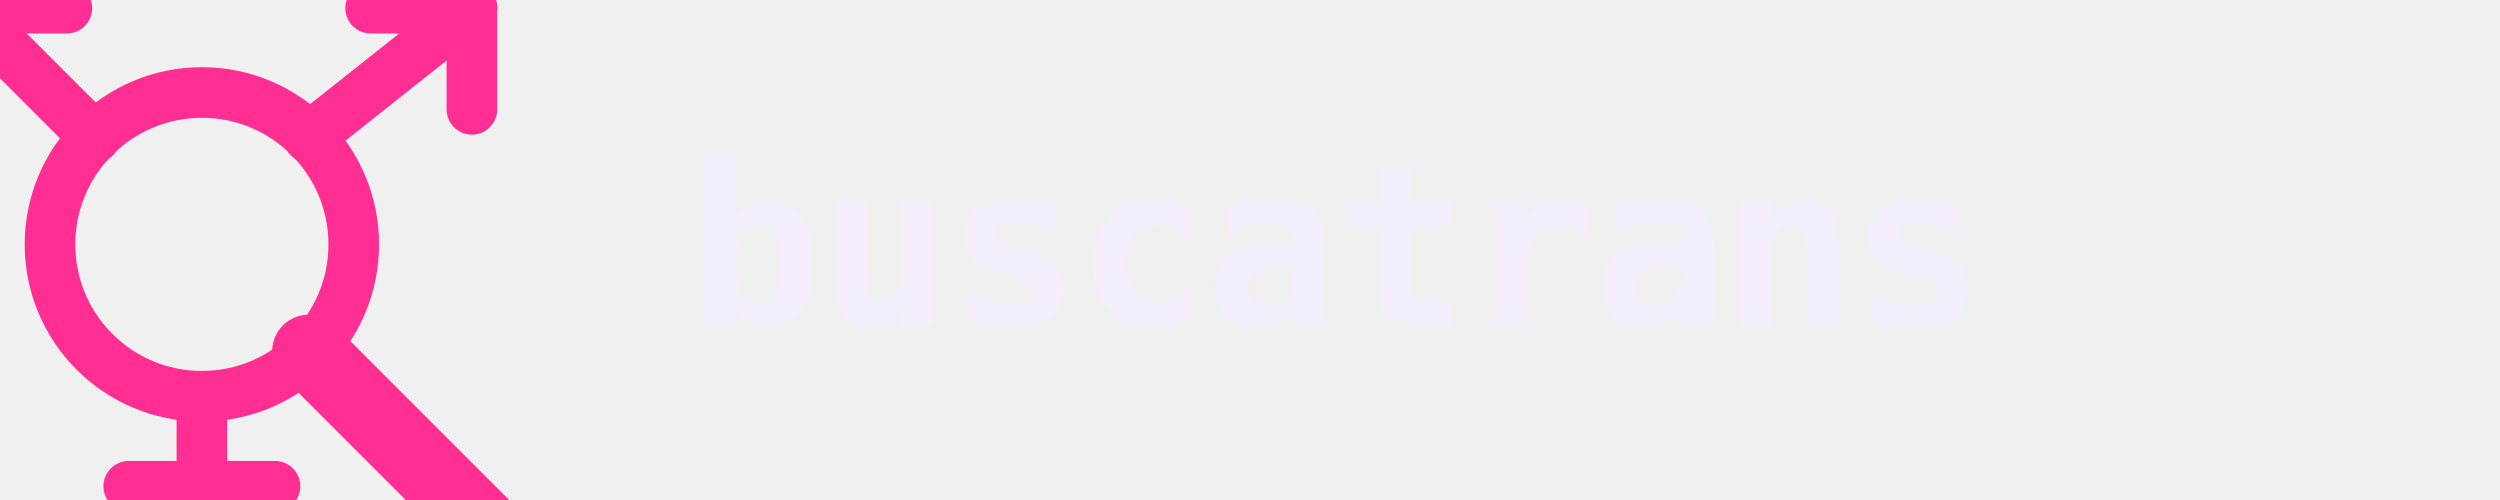
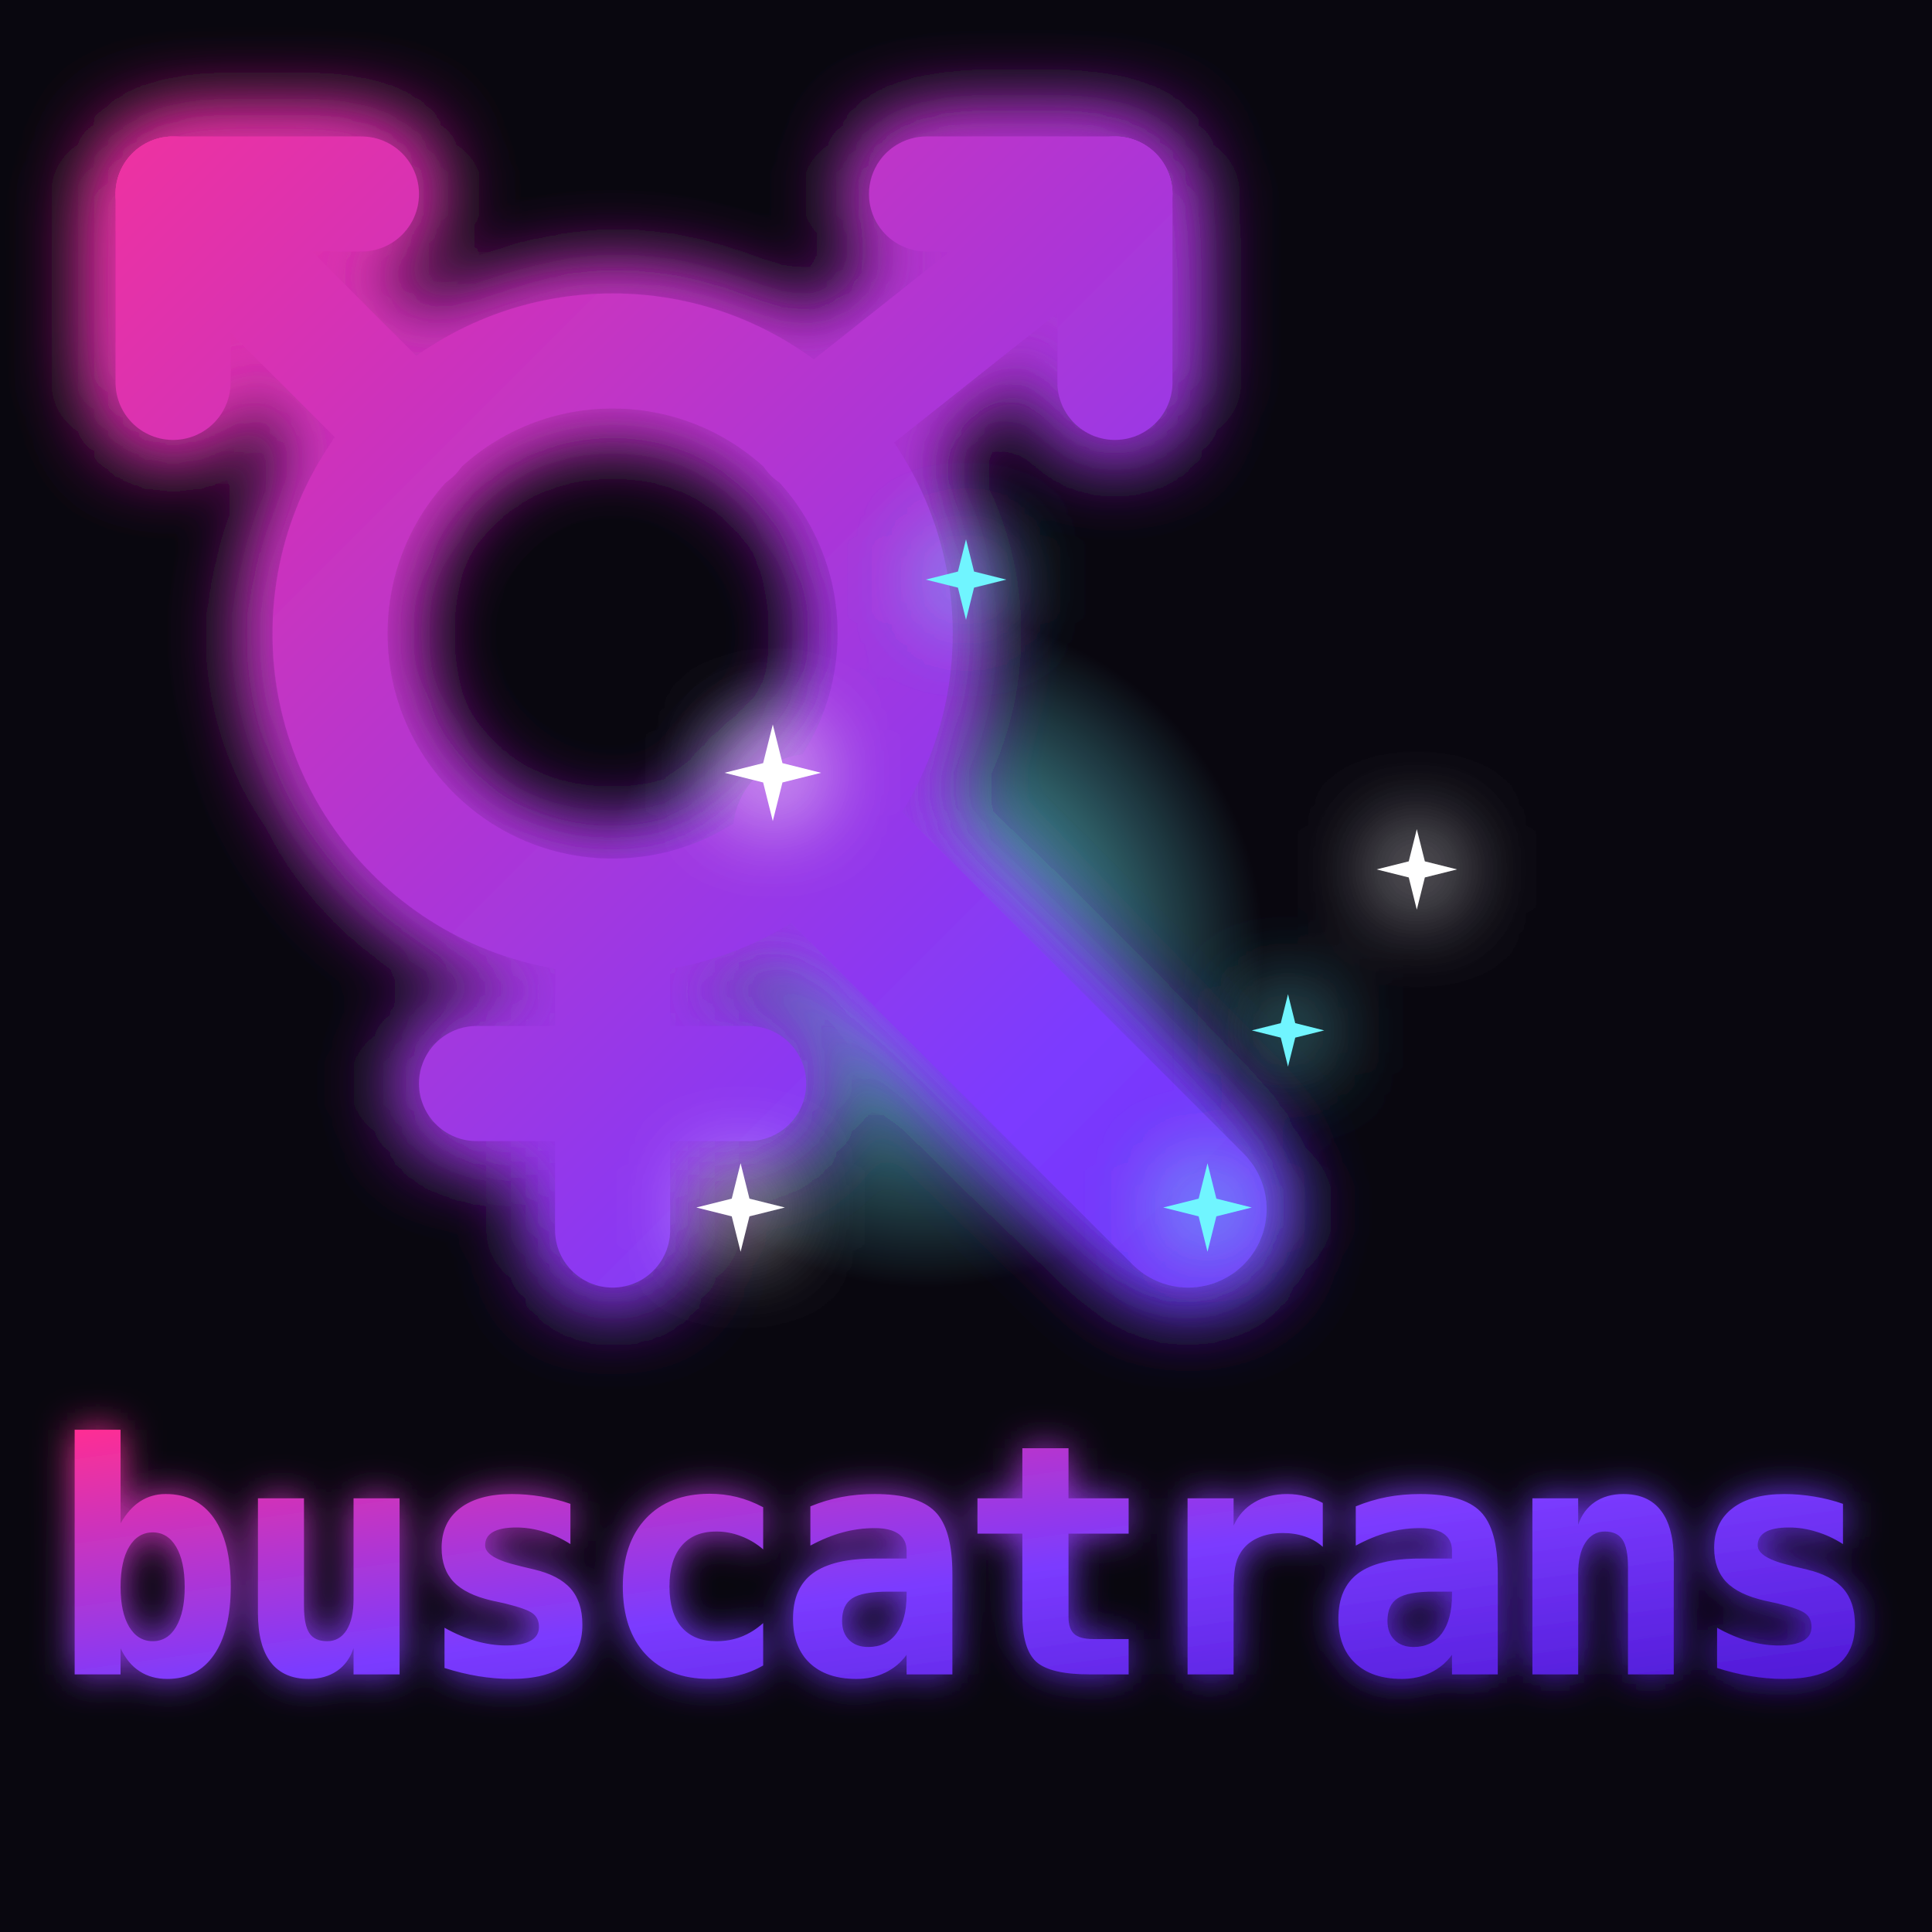
- <svg xmlns="http://www.w3.org/2000/svg" viewBox="0 0 400 80">
-   <g transform="translate(35, 40) scale(0.9) translate(-49, -47)" fill="none" stroke="#FF2E93" stroke-width="9" stroke-linecap="round" stroke-linejoin="round">
-     <circle cx="46" cy="46" r="27" />
-     <line x1="65" y1="65" x2="101" y2="101" stroke-width="13" />
-     <line x1="65" y1="27" x2="94" y2="4" />
-     <line x1="94" y1="4" x2="94" y2="22" />
-     <line x1="94" y1="4" x2="76" y2="4" />
-     <line x1="27" y1="27" x2="4" y2="4" />
-     <line x1="4" y1="4" x2="4" y2="22" />
-     <line x1="4" y1="4" x2="22" y2="4" />
-     <line x1="46" y1="73" x2="46" y2="103" />
-     <line x1="33" y1="89" x2="59" y2="89" />
+ <svg xmlns="http://www.w3.org/2000/svg" viewBox="0 0 240 240" aria-label="BuscaTrans">
+   <defs>
+     <linearGradient id="bt-symbol-grad" x1="0" y1="0" x2="1" y2="1">
+       <stop offset="0%" stop-color="#FF2E93" />
+       <stop offset="55%" stop-color="#7B3BFF" />
+       <stop offset="100%" stop-color="#4F1AD6" />
+     </linearGradient>
+     <radialGradient id="bt-glow" cx="0" cy="0" r="1" gradientUnits="userSpaceOnUse" gradientTransform="translate(115 118) scale(42)">
+       <stop offset="0%" stop-color="#6FF5FF" stop-opacity="0.9" />
+       <stop offset="60%" stop-color="#6FF5FF" stop-opacity="0.35" />
+       <stop offset="100%" stop-color="#6FF5FF" stop-opacity="0" />
+     </radialGradient>
+     <filter id="bt-neon" x="-120%" y="-120%" width="340%" height="340%">
+       <feGaussianBlur stdDeviation="5.5" result="far" />
+       <feGaussianBlur stdDeviation="1.6" result="near" />
+       <feMerge>
+         <feMergeNode in="far" />
+         <feMergeNode in="far" />
+         <feMergeNode in="near" />
+         <feMergeNode in="SourceGraphic" />
+       </feMerge>
+     </filter>
+     <filter id="bt-glow-filter" x="-40%" y="-40%" width="180%" height="180%">
+       <feGaussianBlur stdDeviation="2.4" result="b" />
+       <feMerge>
+         <feMergeNode in="b" />
+         <feMergeNode in="SourceGraphic" />
+       </feMerge>
+     </filter>
+     <mask id="bt-mask">
+       <rect x="0" y="0" width="240" height="240" fill="black" />
+       <g transform="translate(80 80) scale(1.3) translate(-49 -47)" fill="none" stroke-linecap="round" stroke-linejoin="round" stroke="#fff" stroke-width="11">
+         <circle cx="46" cy="46" r="27" />
+         <line x1="65" y1="65" x2="101" y2="101" stroke-width="15" />
+         <line x1="65" y1="27" x2="94" y2="4" />
+         <line x1="94" y1="4" x2="94" y2="22" />
+         <line x1="94" y1="4" x2="76" y2="4" />
+         <line x1="27" y1="27" x2="4" y2="4" />
+         <line x1="4" y1="4" x2="4" y2="22" />
+         <line x1="4" y1="4" x2="22" y2="4" />
+         <line x1="46" y1="73" x2="46" y2="103" />
+         <line x1="33" y1="89" x2="59" y2="89" />
+       </g>
+     </mask>
+   </defs>
+   <rect width="240" height="240" fill="#09070F" />
+   <circle cx="115" cy="118" r="42" fill="url(#bt-glow)" clip-path="url(#bt-lens)" />
+   <clipPath id="bt-lens">
+     <circle cx="115" cy="118" r="42" />
+   </clipPath>
+   <g filter="url(#bt-neon)">
+     <rect x="0" y="0" width="240" height="240" fill="url(#bt-symbol-grad)" mask="url(#bt-mask)" />
  </g>
-   <text x="110" y="52" fill="#F3EEFA" font-family="'Space Grotesk', 'Space Mono', monospace" font-size="36" font-weight="700" letter-spacing="-1">buscatrans</text>
+   <text x="120" y="208" fill="url(#bt-symbol-grad)" filter="url(#bt-glow-filter)" font-family="'Space Grotesk', 'Space Mono', 'Syne', monospace" font-size="40" font-weight="700" text-anchor="middle" letter-spacing="-1.5">
+     buscatrans
+   </text>
+   <g filter="url(#bt-neon)">
+     <g transform="translate(96 96)">
+       <path fill="#FFFFFF" d="M0,-6 L1.2,-1.2 L6,0 L1.2,1.2 L0,6 L-1.2,1.2 L-6,0 L-1.2,-1.2 Z" />
+     </g>
+     <g transform="translate(150 150)">
+       <path fill="#6FF5FF" d="M0,-5.5 L1.1,-1.1 L5.5,0 L1.1,1.1 L0,5.5 L-1.1,1.1 L-5.5,0 L-1.1,-1.1 Z" />
+     </g>
+     <g transform="translate(176 108)">
+       <path fill="#FFFFFF" d="M0,-5 L1,-1 L5,0 L1,1 L0,5 L-1,1 L-5,0 L-1,-1 Z" />
+     </g>
+     <g transform="translate(120 72)">
+       <path fill="#6FF5FF" d="M0,-5 L1,-1 L5,0 L1,1 L0,5 L-1,1 L-5,0 L-1,-1 Z" />
+     </g>
+     <g transform="translate(92 150)">
+       <path fill="#FFFFFF" d="M0,-5.5 L1.1,-1.1 L5.5,0 L1.1,1.1 L0,5.5 L-1.1,1.1 L-5.5,0 L-1.1,-1.1 Z" />
+     </g>
+     <g transform="translate(160 128)">
+       <path fill="#6FF5FF" d="M0,-4.5 L0.9,-0.9 L4.5,0 L0.9,0.9 L0,4.5 L-0.9,0.9 L-4.5,0 L-0.9,-0.9 Z" />
+     </g>
+   </g>
</svg>
